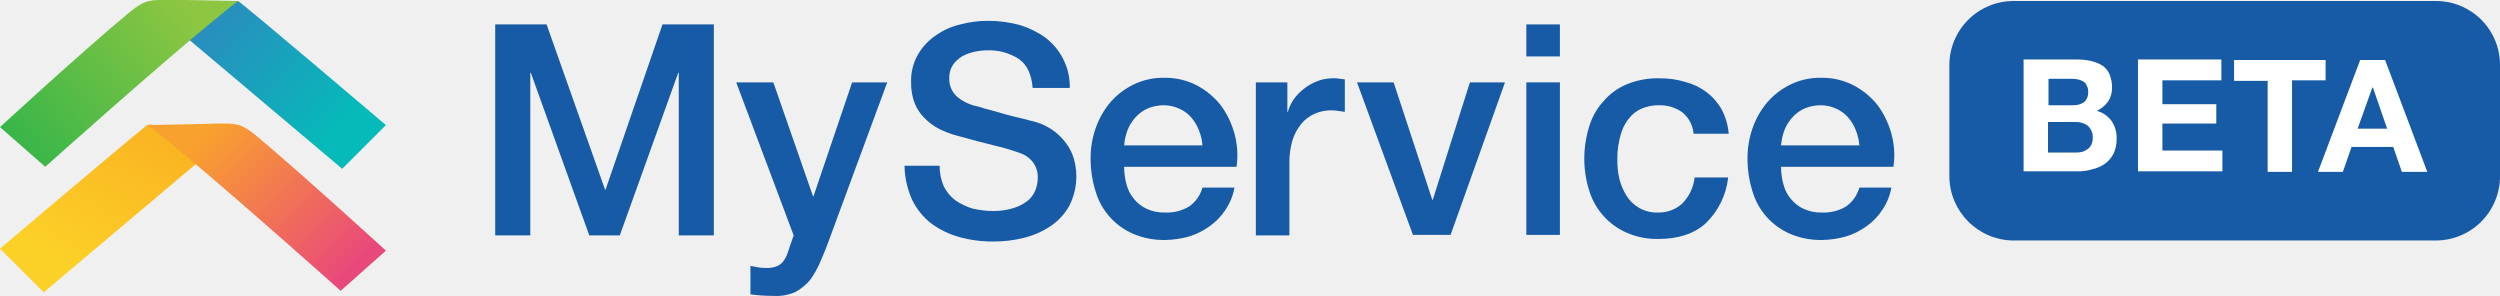
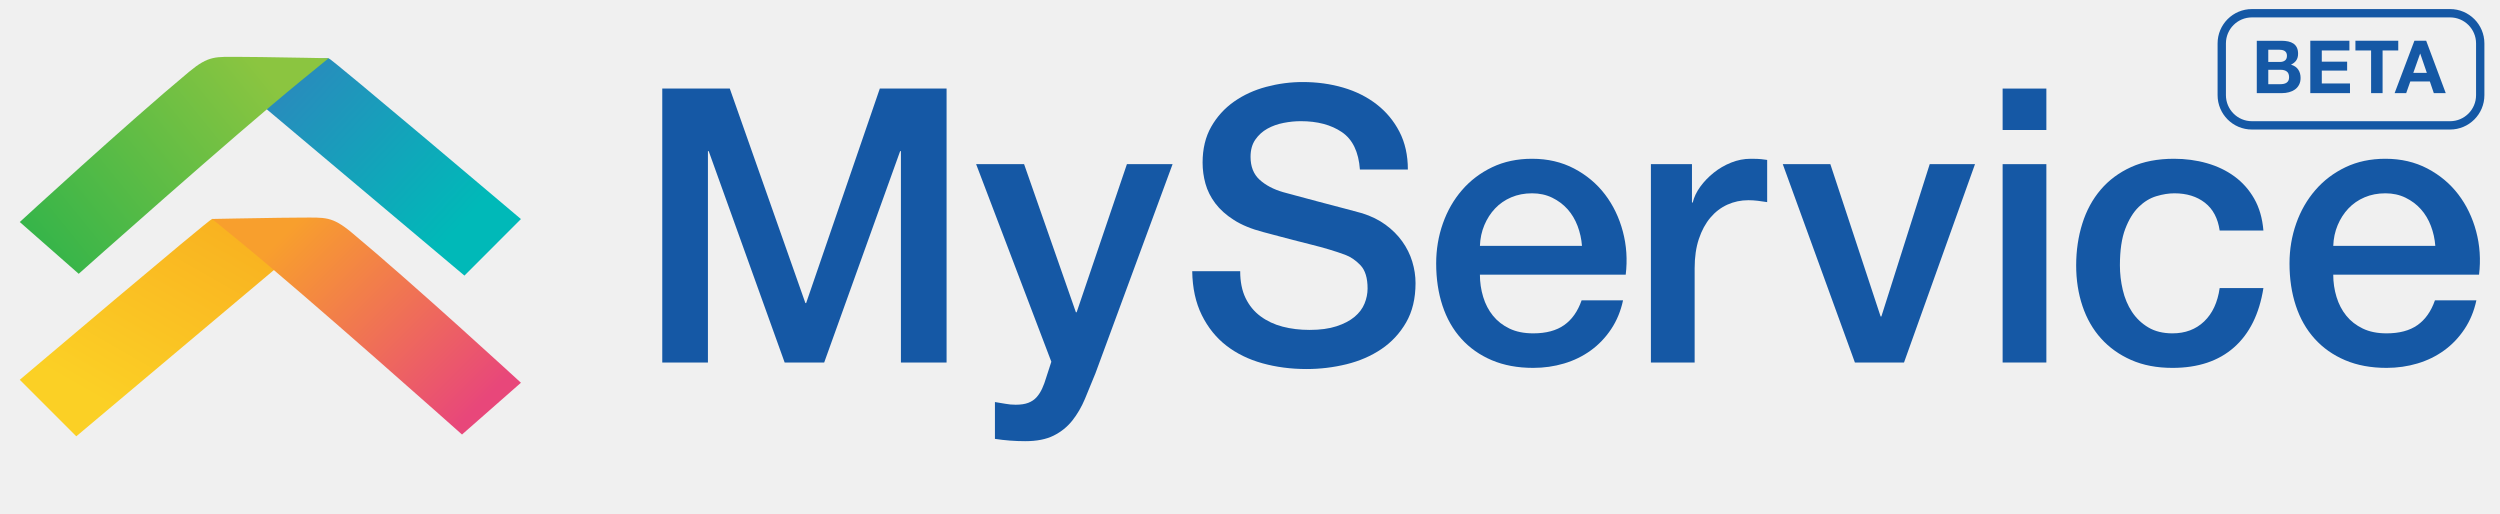
- <svg xmlns="http://www.w3.org/2000/svg" id="Layer_1" data-name="Layer 1" viewBox="0 0 491.7 58.2">
-   <defs>
-     <style>.cls-1,.cls-7{fill:#fff;}.cls-1{stroke:#010101;stroke-miterlimit:10;}.cls-2{fill:url(#linear-gradient);}.cls-3{fill:url(#linear-gradient-2);}.cls-4{fill:url(#linear-gradient-3);}.cls-5{fill:url(#linear-gradient-4);}.cls-6{fill:#175aa5;}</style>
-     <linearGradient id="linear-gradient" x1="32.65" y1="63.69" x2="66.58" y2="32.23" gradientTransform="matrix(1, 0, 0, -1, 0, 58)" gradientUnits="userSpaceOnUse">
-       <stop offset="0" stop-color="#387cc0" />
-       <stop offset="1" stop-color="#05bab9" />
-     </linearGradient>
-     <linearGradient id="linear-gradient-2" x1="13.5" y1="4.35" x2="46.19" y2="61.73" gradientTransform="matrix(1, 0, 0, -1, 0, 58)" gradientUnits="userSpaceOnUse">
-       <stop offset="0.01" stop-color="#fcd127" />
-       <stop offset="1" stop-color="#f8961d" />
-     </linearGradient>
-     <linearGradient id="linear-gradient-3" x1="68.98" y1="4.57" x2="35.47" y2="38.08" gradientTransform="matrix(1, 0, 0, -1, 0, 58)" gradientUnits="userSpaceOnUse">
-       <stop offset="0" stop-color="#e9487b" />
-       <stop offset="0.83" stop-color="#f9a12e" />
-     </linearGradient>
-     <linearGradient id="linear-gradient-4" x1="36.69" y1="56.19" x2="-2.17" y2="24.73" gradientTransform="matrix(1, 0, 0, -1, 0, 58)" gradientUnits="userSpaceOnUse">
-       <stop offset="0" stop-color="#8dc641" />
-       <stop offset="1" stop-color="#2ab34b" />
-     </linearGradient>
-   </defs>
-   <path class="cls-1" d="M67.7,43.6" transform="translate(0 0)" />
-   <path class="cls-2" d="M46.8.2c.4,0,29.1,24.4,29.1,24.4l-8.6,8.6L30.9,2.5S43.5.2,46.8.2Z" transform="translate(0 0)" />
-   <path class="cls-3" d="M29.1,24.5C28.8,24.5,0,48.9,0,48.9l8.6,8.6L45,26.8S32.4,24.5,29.1,24.5Z" transform="translate(0 0)" />
-   <path class="cls-4" d="M42.6,24.3c3.6,0,4.6-.2,7.7,2.3,9.3,7.8,25.6,22.7,25.6,22.7L67,57.2s-23.5-21-33.8-29.3c-2.5-2.1-4.1-3.3-4.1-3.3s5.9-.1,10.2-.2C40.7,24.4,41.8,24.3,42.6,24.3Z" transform="translate(0 0)" />
-   <path class="cls-5" d="M33.3,0c-3.6,0-4.6-.2-7.7,2.3C16.3,10,0,25,0,25l8.9,7.8s23.5-21,33.8-29.3C45.2,1.4,46.8.2,46.8.2S40.8.1,36.5,0Z" transform="translate(0 0)" />
-   <path class="cls-6" d="M97.3,4.8h10.2L119,37.3h.1L130.3,4.8h10.1V46.3h-6.9v-32h-.1l-11.5,32h-6l-11.5-32h-.1v32H97.4V4.8Z" transform="translate(0 0)" />
-   <path class="cls-6" d="M144.8,16.2h7.3l7.8,22.4h.1l7.6-22.4h6.9L162.8,47.9c-.5,1.4-1.1,2.7-1.6,3.9a17.74,17.74,0,0,1-1.9,3.3,10.44,10.44,0,0,1-2.8,2.3,9.19,9.19,0,0,1-4.3.8,35.53,35.53,0,0,1-4.6-.3V52.3l1.6.3a8.08,8.08,0,0,0,1.6.1,5,5,0,0,0,1.9-.3,3.6,3.6,0,0,0,1.2-.8,5.67,5.67,0,0,0,.8-1.3c.2-.5.4-1.1.6-1.7l.8-2.3Z" transform="translate(0 0)" />
-   <path class="cls-6" d="M184.8,32.5a10.33,10.33,0,0,0,.8,4.1,7.69,7.69,0,0,0,2.3,2.8,12.62,12.62,0,0,0,3.3,1.6,17.71,17.71,0,0,0,4.1.5,12.65,12.65,0,0,0,4.1-.6,8.56,8.56,0,0,0,2.7-1.4,4.81,4.81,0,0,0,1.5-2,6.35,6.35,0,0,0,.5-2.3,4.88,4.88,0,0,0-1.1-3.5,5.36,5.36,0,0,0-2.4-1.6,45,45,0,0,0-5.1-1.5c-2-.5-4.4-1.1-7.2-1.9a16.68,16.68,0,0,1-4.4-1.8,11.56,11.56,0,0,1-2.8-2.5,8.47,8.47,0,0,1-1.5-3,11.24,11.24,0,0,1-.4-3.2,10.29,10.29,0,0,1,1.3-5.4A11.55,11.55,0,0,1,184,7a13.65,13.65,0,0,1,4.9-2.2,20.75,20.75,0,0,1,5.5-.7,23.67,23.67,0,0,1,6.1.8,17.32,17.32,0,0,1,5.1,2.5,12,12,0,0,1,3.5,4.2,11.69,11.69,0,0,1,1.3,5.7h-7.3q-.3-4-2.7-5.7a10.8,10.8,0,0,0-6.2-1.7,11.53,11.53,0,0,0-2.6.3,8.54,8.54,0,0,0-2.4.9,5.81,5.81,0,0,0-1.8,1.7,4.41,4.41,0,0,0-.7,2.6,4.67,4.67,0,0,0,1.4,3.5,8.8,8.8,0,0,0,3.6,1.9,13.73,13.73,0,0,1,1.8.5c1.1.3,2.3.6,3.6,1s2.6.7,3.9,1,2.2.6,2.7.7a11.41,11.41,0,0,1,3.5,1.7,11.85,11.85,0,0,1,2.5,2.5,9.39,9.39,0,0,1,1.5,3,12.61,12.61,0,0,1-.9,9.3,11.83,11.83,0,0,1-3.7,4,17,17,0,0,1-5.3,2.3,24.58,24.58,0,0,1-6,.7,24.11,24.11,0,0,1-6.7-.9,16.62,16.62,0,0,1-5.5-2.7,13,13,0,0,1-3.7-4.6,17,17,0,0,1-1.5-6.7h6.9Z" transform="translate(0 0)" />
-   <path class="cls-6" d="M221.1,33a12.7,12.7,0,0,0,.5,3.4,6.9,6.9,0,0,0,1.5,2.8,6.67,6.67,0,0,0,2.5,1.9,8,8,0,0,0,3.6.7,8.41,8.41,0,0,0,4.7-1.2,6.78,6.78,0,0,0,2.6-3.7h6.3a11.39,11.39,0,0,1-1.8,4.4,11.84,11.84,0,0,1-3.1,3.2,13.64,13.64,0,0,1-4,2,18.42,18.42,0,0,1-4.7.7,15.39,15.39,0,0,1-6.3-1.2,13.11,13.11,0,0,1-7.4-8.3,21.46,21.46,0,0,1-1-6.4,17.75,17.75,0,0,1,1-6.1,16.09,16.09,0,0,1,2.9-5.1,14.42,14.42,0,0,1,4.6-3.5,13.2,13.2,0,0,1,6-1.3,13.43,13.43,0,0,1,6.4,1.5,14.87,14.87,0,0,1,4.7,3.9,17.14,17.14,0,0,1,2.7,5.6,15.8,15.8,0,0,1,.4,6.5H221.1Zm15.4-4.4a10.11,10.11,0,0,0-.7-3,8.74,8.74,0,0,0-1.5-2.5,6.58,6.58,0,0,0-2.3-1.7,7.35,7.35,0,0,0-3-.7,8.29,8.29,0,0,0-3.2.6,7,7,0,0,0-2.4,1.7,8.21,8.21,0,0,0-1.6,2.5,10.76,10.76,0,0,0-.7,3.1Z" transform="translate(0 0)" />
-   <path class="cls-6" d="M247,16.2h6.2V22h.1a8.56,8.56,0,0,1,1.1-2.4,10,10,0,0,1,2-2.1A9.75,9.75,0,0,1,259,16a8,8,0,0,1,3-.6,6.22,6.22,0,0,1,1.6.1c.3,0,.6.1.9.1V22c-.5-.1-.9-.1-1.4-.2a8.2,8.2,0,0,0-4.6.6,7,7,0,0,0-2.6,2,9.74,9.74,0,0,0-1.7,3.2,15.1,15.1,0,0,0-.6,4.4V46.3H247Z" transform="translate(0 0)" />
-   <path class="cls-6" d="M266.9,16.2h7.2l7.6,23.1h.1l7.3-23.1H296l-10.7,30h-7.4Z" transform="translate(0 0)" />
-   <path class="cls-6" d="M300.2,4.8h6.6v6.3h-6.6Zm0,11.4h6.6v30h-6.6Z" transform="translate(0 0)" />
-   <path class="cls-6" d="M333.1,26.3a6.15,6.15,0,0,0-2.2-4.2,7.62,7.62,0,0,0-4.6-1.4,8.42,8.42,0,0,0-2.7.4,6.27,6.27,0,0,0-2.7,1.6,8.81,8.81,0,0,0-2,3.3,16.84,16.84,0,0,0-.8,5.5,15.53,15.53,0,0,0,.4,3.7,12.15,12.15,0,0,0,1.4,3.3,7.18,7.18,0,0,0,2.5,2.4,7,7,0,0,0,3.7.9,6.81,6.81,0,0,0,4.8-1.8,8.73,8.73,0,0,0,2.4-5.1h6.6a14.81,14.81,0,0,1-4.4,9C333.2,46,330,47,326.2,47a14.91,14.91,0,0,1-6.2-1.2,13.27,13.27,0,0,1-7.4-8.2,20.65,20.65,0,0,1-1-6.2,21.32,21.32,0,0,1,.9-6.3,12.67,12.67,0,0,1,2.8-5.1,12,12,0,0,1,4.6-3.4,16,16,0,0,1,6.5-1.2,16.79,16.79,0,0,1,5,.7,11.68,11.68,0,0,1,4.2,2,11,11,0,0,1,3,3.4,12.23,12.23,0,0,1,1.4,4.8Z" transform="translate(0 0)" />
-   <path class="cls-6" d="M350.3,33a12.7,12.7,0,0,0,.5,3.4,6.9,6.9,0,0,0,1.5,2.8,6.67,6.67,0,0,0,2.5,1.9,8,8,0,0,0,3.6.7,8.41,8.41,0,0,0,4.7-1.2,6.78,6.78,0,0,0,2.6-3.7H372a11.39,11.39,0,0,1-1.8,4.4,11.84,11.84,0,0,1-3.1,3.2,13.64,13.64,0,0,1-4,2,18.42,18.42,0,0,1-4.7.7,15.39,15.39,0,0,1-6.3-1.2,13.11,13.11,0,0,1-7.4-8.3,21.46,21.46,0,0,1-1-6.4,17.75,17.75,0,0,1,1-6.1,16.09,16.09,0,0,1,2.9-5.1,14.42,14.42,0,0,1,4.6-3.5,13.2,13.2,0,0,1,6-1.3,13.43,13.43,0,0,1,6.4,1.5,14.87,14.87,0,0,1,4.7,3.9,17.14,17.14,0,0,1,2.7,5.6,15.8,15.8,0,0,1,.4,6.5H350.3Zm15.4-4.4a10.1,10.1,0,0,0-.7-3,8.74,8.74,0,0,0-1.5-2.5,6.58,6.58,0,0,0-2.3-1.7,7.35,7.35,0,0,0-3-.7,8.29,8.29,0,0,0-3.2.6,7,7,0,0,0-2.4,1.7,8.21,8.21,0,0,0-1.6,2.5,10.76,10.76,0,0,0-.7,3.1Z" transform="translate(0 0)" />
-   <g id="MyService">
-     <path class="cls-6" d="M479.1.2H396a12.63,12.63,0,0,0-12.6,12.7V34.6A12.7,12.7,0,0,0,396,47.3h83.1a12.63,12.63,0,0,0,12.6-12.7V12.9A12.57,12.57,0,0,0,479.1.2Z" transform="translate(0 0)" />
-   </g>
-   <g id="BETA">
-     <path class="cls-7" d="M412.4,21.8a5.78,5.78,0,0,0,2.2-1.8,4.88,4.88,0,0,0,.8-2.8,6.69,6.69,0,0,0-.5-2.6,3.91,3.91,0,0,0-1.4-1.7,7.26,7.26,0,0,0-2.2-.9,12.31,12.31,0,0,0-2.9-.3H398v22h10.6a9.67,9.67,0,0,0,2.9-.4,7.07,7.07,0,0,0,2.5-1.1,5.51,5.51,0,0,0,1.7-2,6.53,6.53,0,0,0,.6-2.9,5.78,5.78,0,0,0-1-3.5A5.25,5.25,0,0,0,412.4,21.8Zm-9.5-6.3h4.5a4.87,4.87,0,0,1,1.2.1,3.58,3.58,0,0,1,1.1.4,1.39,1.39,0,0,1,.7.8,2.27,2.27,0,0,1,.3,1.3,2.48,2.48,0,0,1-.8,2,3.7,3.7,0,0,1-2.1.6h-4.9V15.5Zm8.4,13a2.36,2.36,0,0,1-.8.9,3.7,3.7,0,0,1-1.1.5,6.15,6.15,0,0,1-1.4.1h-5.2V24h5.3a3.9,3.9,0,0,1,2.5.7,3,3,0,0,1,1,2.4A2.9,2.9,0,0,1,411.3,28.5Zm14-4.2h10.6V20.5H425.3V15.8h11.6V11.7H420.5v22h16.6V29.6H425.3V24.3Zm32.1-12.5h-18v4.1H446V33.8h4.8v-18h6.6Zm11.7,0h-4.9l-8.3,22h4.9l1.7-4.9h8.2l1.7,4.9h5Zm-5.4,13.5,2.9-8.1h.1l2.8,8.1Z" transform="translate(0 0)" />
+ <svg xmlns="http://www.w3.org/2000/svg" version="1.1" id="Layer_1" x="0px" y="0px" viewBox="0 0 340 69.8" style="enable-background:new 0 0 340 69.8;" xml:space="preserve">
+   <g>
+     <g>
+       <path style="fill:#FFFFFF;stroke:#000000;stroke-width:0.898;stroke-miterlimit:10;" d="M63.542,46.895" />
+       <linearGradient id="SVGID_1_" gradientUnits="userSpaceOnUse" x1="32.028" y1="2.61" x2="62.504" y2="30.87">
+         <stop offset="0" style="stop-color:#377BBE" />
+         <stop offset="1" style="stop-color:#00B9B8" />
+       </linearGradient>
+       <path style="fill:url(#SVGID_1_);" d="M44.69,7.92c0.327,0,26.157,21.872,26.157,21.872l-7.685,7.688L30.449,9.959    C30.449,9.959,41.786,7.92,44.69,7.92z" />
+       <linearGradient id="SVGID_2_" gradientUnits="userSpaceOnUse" x1="14.808" y1="55.912" x2="44.175" y2="4.38">
+         <stop offset="0.011" style="stop-color:#FBD025" />
+         <stop offset="1" style="stop-color:#F7941D" />
+       </linearGradient>
+       <path style="fill:url(#SVGID_2_);" d="M28.846,29.778c-0.327,0-26.157,21.872-26.157,21.872l7.685,7.688l32.714-27.521    C43.087,31.817,31.75,29.778,28.846,29.778z" />
+       <linearGradient id="SVGID_3_" gradientUnits="userSpaceOnUse" x1="64.651" y1="55.72" x2="34.55" y2="25.619">
+         <stop offset="0" style="stop-color:#E8477A" />
+         <stop offset="0.828" style="stop-color:#F89F2D" />
+       </linearGradient>
+       <path style="fill:url(#SVGID_3_);" d="M40.959,29.593c3.255,0,4.162-0.218,6.875,2.039c8.385,6.976,23.013,20.42,23.013,20.42    l-8.015,7.043c0,0-21.134-18.829-30.323-26.327c-2.263-1.847-3.664-2.99-3.664-2.99s5.344-0.108,9.174-0.159    C39.218,29.603,40.267,29.593,40.959,29.593z" />
+       <linearGradient id="SVGID_4_" gradientUnits="userSpaceOnUse" x1="35.658" y1="9.373" x2="0.75" y2="37.633">
+         <stop offset="0" style="stop-color:#8BC540" />
+         <stop offset="1" style="stop-color:#28B24B" />
+       </linearGradient>
+       <path style="fill:url(#SVGID_4_);" d="M32.577,7.735c-3.255,0-4.162-0.218-6.875,2.039c-8.385,6.976-23.013,20.42-23.013,20.42    l8.015,7.043c0,0,21.134-18.829,30.323-26.327c2.263-1.847,3.664-2.99,3.664-2.99s-5.344-0.108-9.174-0.159    C34.318,7.745,33.269,7.735,32.577,7.735z" />
+     </g>
+     <g>
+       <path style="fill:#1558A5;" d="M90.068,12.045h9.184l10.28,29.17h0.104l10.019-29.17h9.08v37.258h-6.21V20.55h-0.104    l-10.332,28.752h-5.375L96.382,20.55h-0.104v28.752h-6.21V12.045z" />
+       <path style="fill:#1558A5;" d="M132.753,22.324h6.523l7.045,20.142h0.104l6.836-20.142h6.21l-10.489,28.439    c-0.487,1.218-0.965,2.382-1.435,3.497c-0.47,1.113-1.044,2.095-1.722,2.948c-0.678,0.852-1.522,1.53-2.531,2.035    c-1.009,0.504-2.296,0.757-3.861,0.757c-1.392,0-2.766-0.104-4.122-0.313v-5.009c0.487,0.069,0.956,0.148,1.409,0.235    c0.452,0.086,0.921,0.13,1.409,0.13c0.696,0,1.27-0.087,1.722-0.261c0.452-0.175,0.826-0.427,1.122-0.757    c0.295-0.331,0.548-0.723,0.757-1.174c0.209-0.452,0.4-0.974,0.574-1.566l0.678-2.087L132.753,22.324z" />
+       <path style="fill:#1558A5;" d="M168.666,36.883c0,1.427,0.243,2.644,0.731,3.653c0.487,1.009,1.165,1.836,2.035,2.479    c0.869,0.644,1.87,1.114,3.001,1.409c1.13,0.296,2.356,0.444,3.679,0.444c1.426,0,2.643-0.165,3.653-0.496    c1.009-0.33,1.827-0.757,2.452-1.279c0.626-0.522,1.078-1.122,1.357-1.8c0.278-0.678,0.417-1.365,0.417-2.061    c0-1.426-0.322-2.479-0.965-3.157c-0.644-0.678-1.349-1.156-2.113-1.435c-1.322-0.486-2.862-0.947-4.618-1.383    c-1.757-0.434-3.923-1-6.497-1.696c-1.6-0.417-2.931-0.965-3.992-1.644c-1.062-0.678-1.904-1.435-2.531-2.27    c-0.626-0.835-1.07-1.722-1.331-2.662c-0.261-0.939-0.391-1.895-0.391-2.87c0-1.879,0.391-3.504,1.174-4.879    c0.783-1.374,1.817-2.513,3.105-3.418c1.287-0.904,2.748-1.574,4.383-2.009c1.635-0.435,3.288-0.652,4.957-0.652    c1.948,0,3.783,0.253,5.505,0.757c1.722,0.504,3.235,1.261,4.54,2.27c1.305,1.009,2.339,2.253,3.105,3.731    c0.765,1.479,1.148,3.192,1.148,5.14h-6.523c-0.174-2.4-0.991-4.096-2.452-5.088c-1.461-0.992-3.323-1.487-5.584-1.487    c-0.765,0-1.548,0.078-2.348,0.235c-0.801,0.157-1.531,0.417-2.192,0.783c-0.661,0.365-1.209,0.861-1.644,1.487    c-0.436,0.626-0.652,1.409-0.652,2.348c0,1.322,0.408,2.357,1.226,3.105c0.817,0.748,1.887,1.313,3.209,1.696    c0.138,0.035,0.686,0.183,1.644,0.444c0.956,0.261,2.026,0.548,3.209,0.861c1.182,0.313,2.339,0.618,3.47,0.913    c1.13,0.296,1.939,0.514,2.426,0.652c1.217,0.383,2.278,0.905,3.183,1.566c0.904,0.661,1.661,1.418,2.27,2.27    c0.608,0.853,1.061,1.766,1.357,2.739c0.295,0.974,0.444,1.949,0.444,2.922c0,2.087-0.427,3.871-1.279,5.348    c-0.853,1.479-1.975,2.688-3.366,3.627c-1.392,0.939-2.975,1.626-4.749,2.061c-1.774,0.435-3.583,0.652-5.427,0.652    c-2.122,0-4.122-0.261-6.001-0.783c-1.878-0.522-3.514-1.322-4.905-2.4c-1.392-1.078-2.505-2.461-3.34-4.149    c-0.835-1.687-1.27-3.678-1.304-5.975H168.666z" />
+       <path style="fill:#1558A5;" d="M201.268,37.353c0,1.044,0.148,2.053,0.444,3.026c0.295,0.975,0.739,1.826,1.331,2.557    c0.591,0.731,1.339,1.314,2.244,1.748c0.904,0.436,1.983,0.652,3.236,0.652c1.739,0,3.139-0.373,4.201-1.122    c1.061-0.748,1.852-1.869,2.374-3.366h5.636c-0.313,1.461-0.853,2.766-1.618,3.914c-0.765,1.148-1.688,2.114-2.766,2.896    c-1.079,0.782-2.288,1.374-3.627,1.774c-1.34,0.4-2.74,0.6-4.201,0.6c-2.123,0-4.001-0.348-5.636-1.044    c-1.636-0.695-3.019-1.67-4.148-2.922c-1.131-1.252-1.983-2.748-2.557-4.488c-0.574-1.739-0.861-3.653-0.861-5.74    c0-1.913,0.304-3.731,0.913-5.453c0.608-1.722,1.478-3.236,2.609-4.54c1.13-1.305,2.496-2.339,4.096-3.105    c1.6-0.765,3.409-1.148,5.427-1.148c2.122,0,4.026,0.444,5.714,1.33c1.687,0.887,3.087,2.061,4.201,3.522    c1.113,1.461,1.922,3.14,2.427,5.036c0.504,1.896,0.634,3.853,0.391,5.871H201.268z M215.149,33.439    c-0.07-0.939-0.27-1.843-0.6-2.713c-0.331-0.869-0.783-1.626-1.357-2.27c-0.574-0.644-1.27-1.165-2.087-1.566    c-0.818-0.399-1.731-0.6-2.739-0.6c-1.044,0-1.992,0.183-2.844,0.548c-0.853,0.365-1.583,0.87-2.191,1.513    c-0.609,0.644-1.096,1.401-1.461,2.27c-0.365,0.87-0.566,1.809-0.6,2.817H215.149z" />
+       <path style="fill:#1558A5;" d="M224.524,22.324h5.584v5.218h0.104c0.174-0.731,0.513-1.443,1.018-2.14    c0.504-0.695,1.113-1.33,1.826-1.904c0.713-0.574,1.504-1.035,2.374-1.383c0.869-0.348,1.756-0.522,2.661-0.522    c0.695,0,1.174,0.018,1.435,0.052c0.261,0.035,0.53,0.07,0.809,0.104v5.74c-0.417-0.069-0.844-0.13-1.279-0.183    c-0.435-0.052-0.861-0.078-1.279-0.078c-1.009,0-1.957,0.201-2.844,0.6c-0.887,0.4-1.662,0.992-2.322,1.774    c-0.661,0.783-1.183,1.748-1.565,2.896c-0.383,1.148-0.574,2.471-0.574,3.966v12.837h-5.949V22.324z" />
+       <path style="fill:#1558A5;" d="M242.457,22.324h6.47l6.836,20.716h0.104l6.575-20.716h6.158l-9.654,26.978h-6.679L242.457,22.324z    " />
+       <path style="fill:#1558A5;" d="M272.357,12.045h5.949v5.635h-5.949V12.045z M272.357,22.324h5.949v26.978h-5.949V22.324z" />
+       <path style="fill:#1558A5;" d="M301.875,31.352c-0.244-1.67-0.913-2.93-2.009-3.783c-1.096-0.852-2.479-1.279-4.149-1.279    c-0.765,0-1.583,0.13-2.452,0.391c-0.87,0.261-1.67,0.749-2.4,1.461c-0.731,0.713-1.34,1.705-1.827,2.974    c-0.487,1.27-0.731,2.932-0.731,4.983c0,1.114,0.13,2.227,0.391,3.34c0.261,1.113,0.678,2.105,1.253,2.974    c0.574,0.87,1.313,1.575,2.218,2.114c0.904,0.54,2,0.809,3.288,0.809c1.739,0,3.174-0.539,4.305-1.618    c1.13-1.078,1.835-2.591,2.113-4.54h5.949c-0.557,3.514-1.888,6.202-3.992,8.062c-2.105,1.861-4.897,2.792-8.375,2.792    c-2.123,0-3.992-0.357-5.61-1.07c-1.618-0.713-2.983-1.687-4.096-2.922c-1.114-1.234-1.957-2.705-2.531-4.409    c-0.574-1.704-0.861-3.548-0.861-5.531c0-2.017,0.278-3.914,0.835-5.688c0.556-1.774,1.391-3.314,2.505-4.619    c1.113-1.305,2.496-2.33,4.148-3.079c1.652-0.748,3.591-1.122,5.818-1.122c1.566,0,3.053,0.2,4.462,0.6    c1.409,0.4,2.662,1,3.757,1.8c1.096,0.801,1.991,1.809,2.687,3.026c0.695,1.218,1.113,2.662,1.253,4.331H301.875z" />
+       <path style="fill:#1558A5;" d="M317.321,37.353c0,1.044,0.147,2.053,0.444,3.026c0.295,0.975,0.739,1.826,1.331,2.557    c0.591,0.731,1.339,1.314,2.244,1.748c0.904,0.436,1.983,0.652,3.236,0.652c1.739,0,3.139-0.373,4.201-1.122    c1.061-0.748,1.852-1.869,2.374-3.366h5.636c-0.313,1.461-0.853,2.766-1.618,3.914c-0.765,1.148-1.688,2.114-2.766,2.896    c-1.079,0.782-2.288,1.374-3.627,1.774c-1.34,0.4-2.74,0.6-4.201,0.6c-2.123,0-4.001-0.348-5.636-1.044    c-1.636-0.695-3.019-1.67-4.148-2.922c-1.131-1.252-1.983-2.748-2.557-4.488c-0.574-1.739-0.861-3.653-0.861-5.74    c0-1.913,0.304-3.731,0.913-5.453c0.608-1.722,1.478-3.236,2.609-4.54c1.13-1.305,2.496-2.339,4.096-3.105    c1.6-0.765,3.409-1.148,5.427-1.148c2.122,0,4.026,0.444,5.714,1.33c1.687,0.887,3.087,2.061,4.201,3.522    c1.113,1.461,1.922,3.14,2.427,5.036c0.504,1.896,0.634,3.853,0.391,5.871H317.321z M331.202,33.439    c-0.07-0.939-0.27-1.843-0.6-2.713c-0.331-0.869-0.783-1.626-1.357-2.27c-0.574-0.644-1.27-1.165-2.087-1.566    c-0.818-0.399-1.731-0.6-2.739-0.6c-1.044,0-1.992,0.183-2.844,0.548c-0.853,0.365-1.583,0.87-2.191,1.513    c-0.609,0.644-1.096,1.401-1.461,2.27c-0.365,0.87-0.566,1.809-0.6,2.817H331.202z" />
+     </g>
+     <g>
+       <g id="MyService_1_">
+         <g>
+           <path style="fill:none;stroke:#1558A5;stroke-width:1.134;stroke-miterlimit:10;" d="M333.21,1.8h-26.95      c-2.265,0-4.101,1.838-4.101,4.106v7.038c0,2.268,1.836,4.106,4.101,4.106h26.95c2.265,0,4.101-1.838,4.101-4.106V5.906      C337.311,3.638,335.475,1.8,333.21,1.8z" />
+         </g>
+       </g>
+       <g id="BETA_1_">
+         <g>
+           <path style="fill-rule:evenodd;clip-rule:evenodd;fill:#1558A5;" d="M311.573,8.795c0.319-0.153,0.559-0.349,0.722-0.588      c0.163-0.239,0.244-0.538,0.244-0.897c0-0.332-0.055-0.612-0.164-0.838c-0.11-0.226-0.264-0.407-0.463-0.543      c-0.199-0.136-0.438-0.234-0.717-0.294c-0.279-0.06-0.588-0.09-0.926-0.09h-3.346v7.119h3.446c0.319,0,0.629-0.04,0.931-0.12      c0.302-0.08,0.571-0.203,0.807-0.369c0.236-0.166,0.423-0.38,0.563-0.643c0.139-0.263,0.209-0.573,0.209-0.932      c0-0.445-0.108-0.826-0.324-1.142C312.338,9.142,312.011,8.921,311.573,8.795z M308.485,6.761h1.464      c0.139,0,0.274,0.012,0.403,0.035c0.129,0.023,0.244,0.065,0.344,0.125c0.1,0.06,0.179,0.143,0.239,0.249      c0.06,0.106,0.09,0.243,0.09,0.409c0,0.299-0.09,0.515-0.269,0.648c-0.179,0.133-0.408,0.199-0.687,0.199h-1.584V6.761z       M311.219,10.968c-0.063,0.12-0.148,0.214-0.254,0.284c-0.106,0.07-0.229,0.12-0.368,0.15c-0.139,0.03-0.286,0.045-0.438,0.045      h-1.673V9.493h1.703c0.339,0,0.611,0.078,0.817,0.234c0.206,0.156,0.309,0.417,0.309,0.783      C311.314,10.696,311.282,10.849,311.219,10.968z M315.764,9.602h3.446V8.386h-3.446V6.86h3.755V5.544h-5.318v7.119h5.398v-1.316      h-3.834V9.602z M326.163,5.544h-5.826V6.86h2.131v5.803h1.564V6.86h2.131V5.544z M329.962,5.544h-1.604l-2.689,7.119h1.574      l0.558-1.585h2.659l0.538,1.585h1.623L329.962,5.544z M328.209,9.911l0.926-2.612h0.02l0.896,2.612H328.209z" />
+         </g>
+       </g>
+     </g>
  </g>
</svg>
